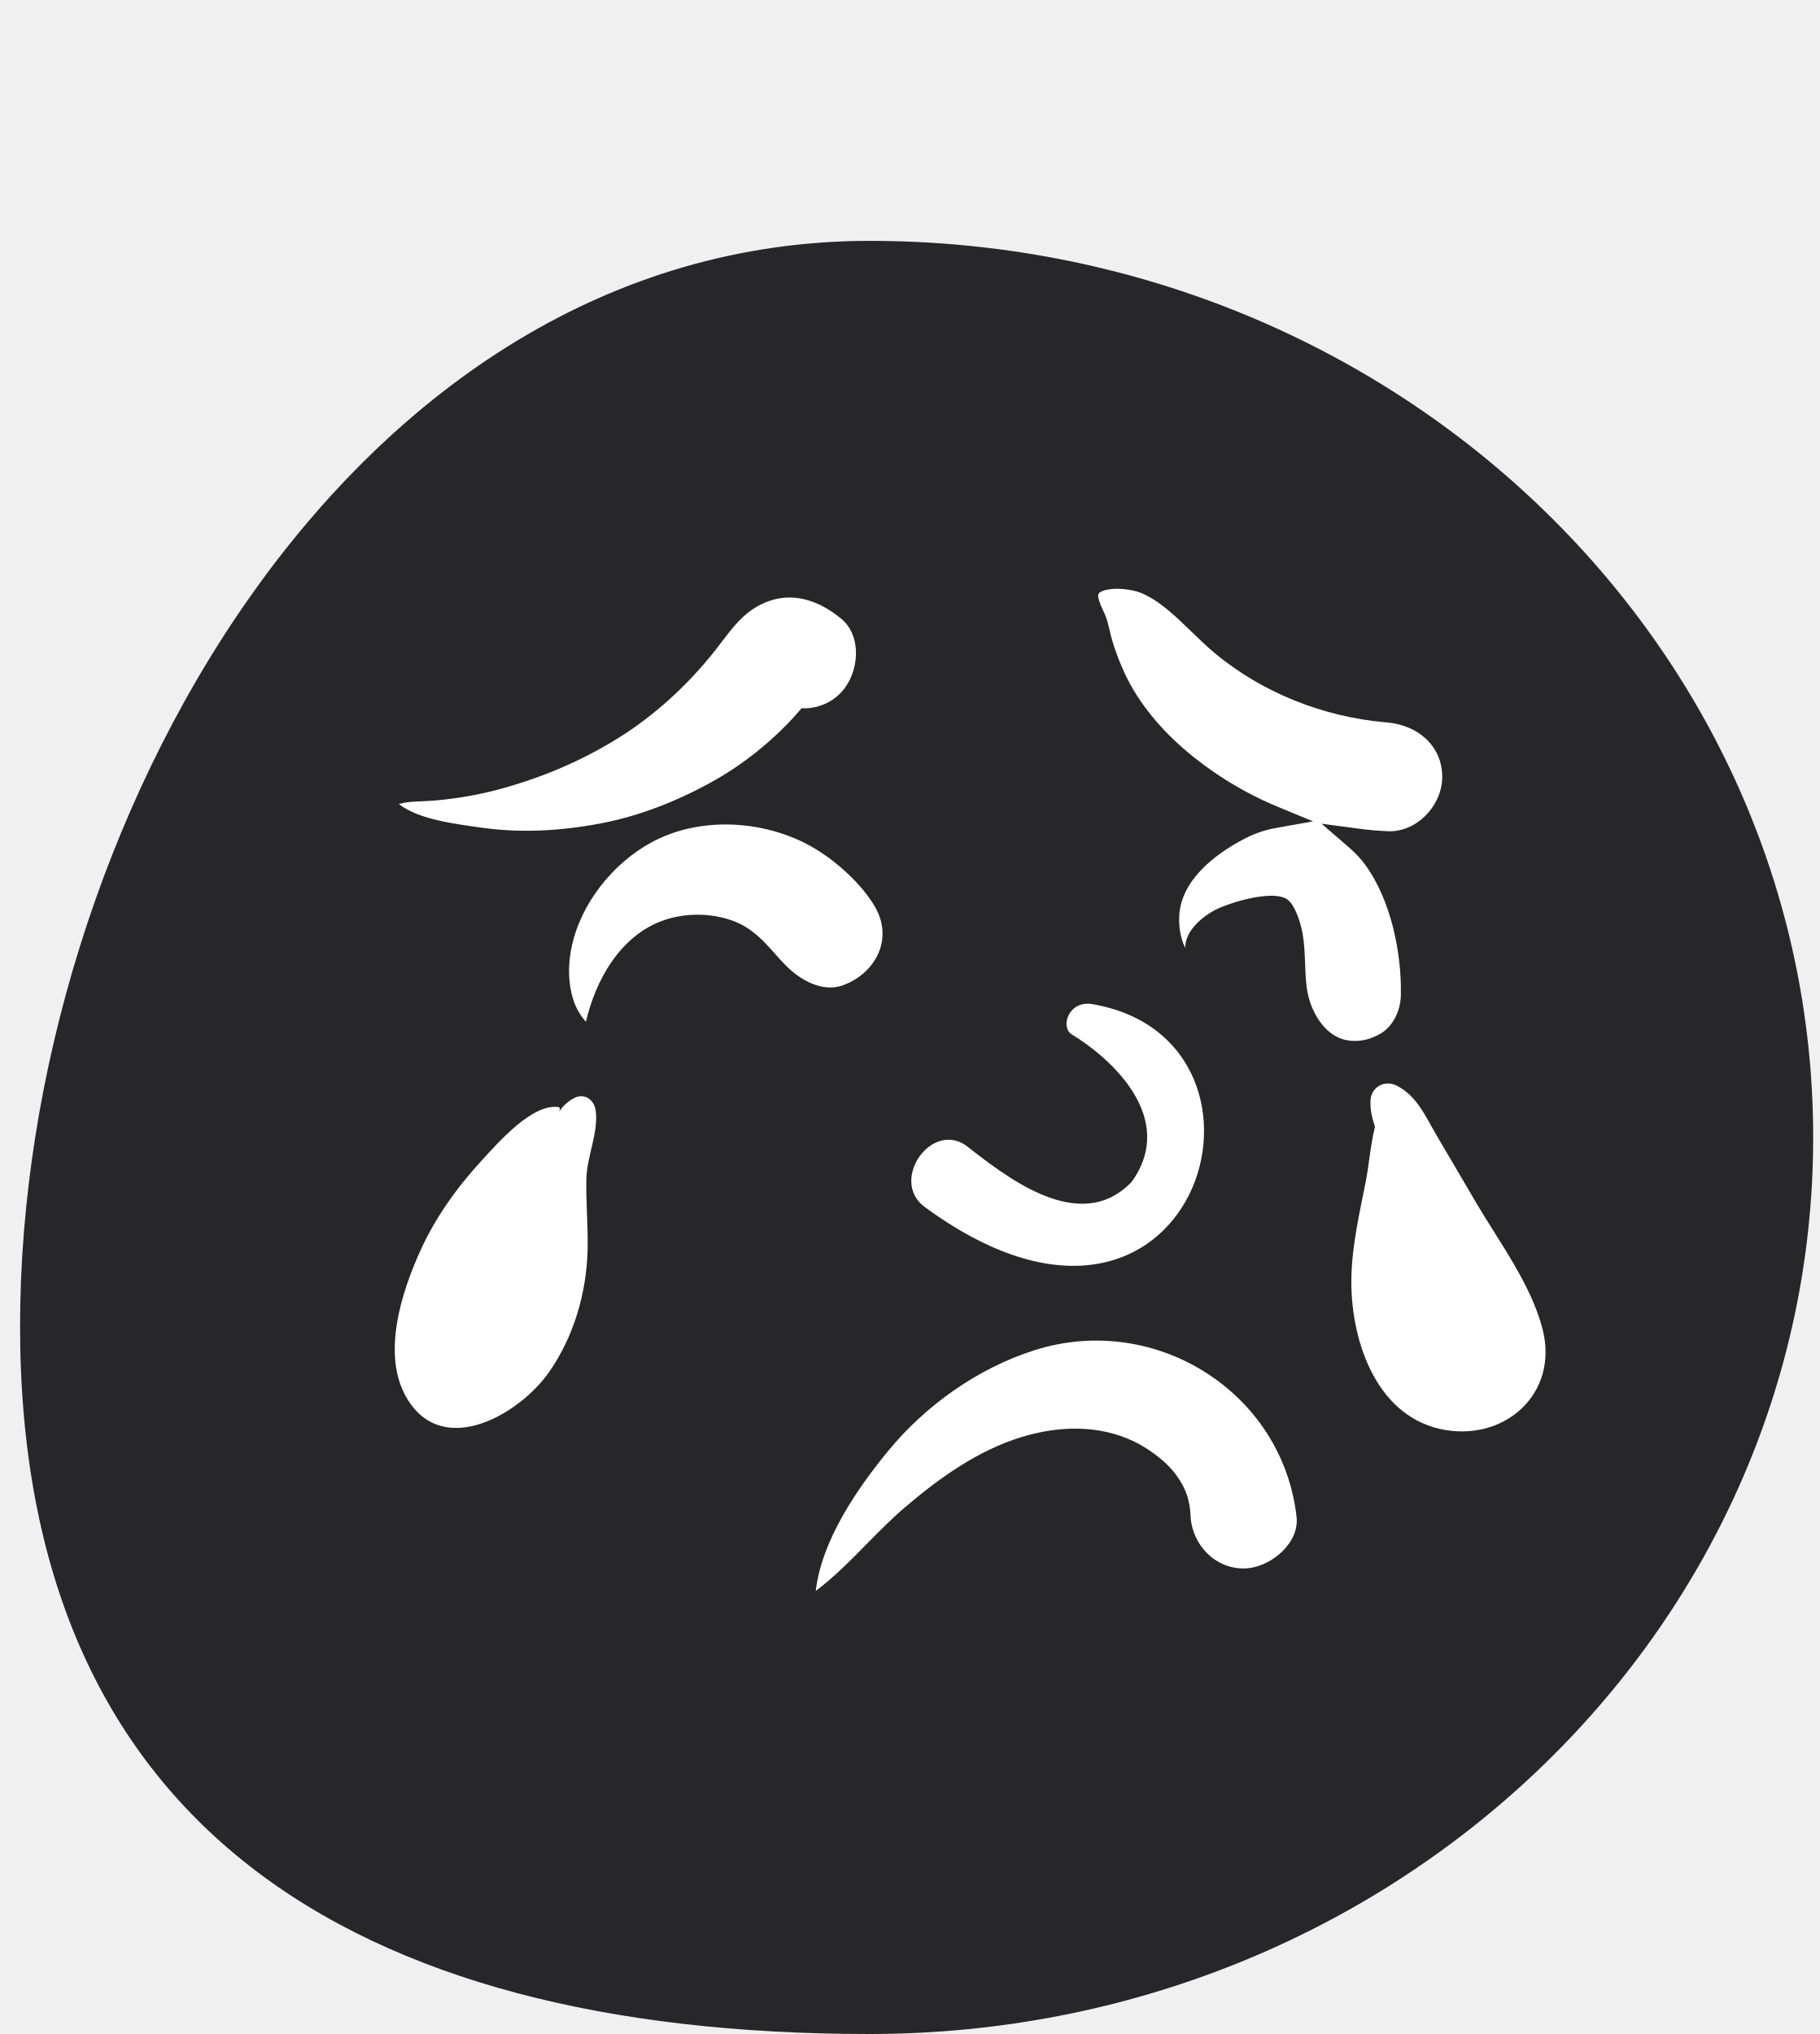
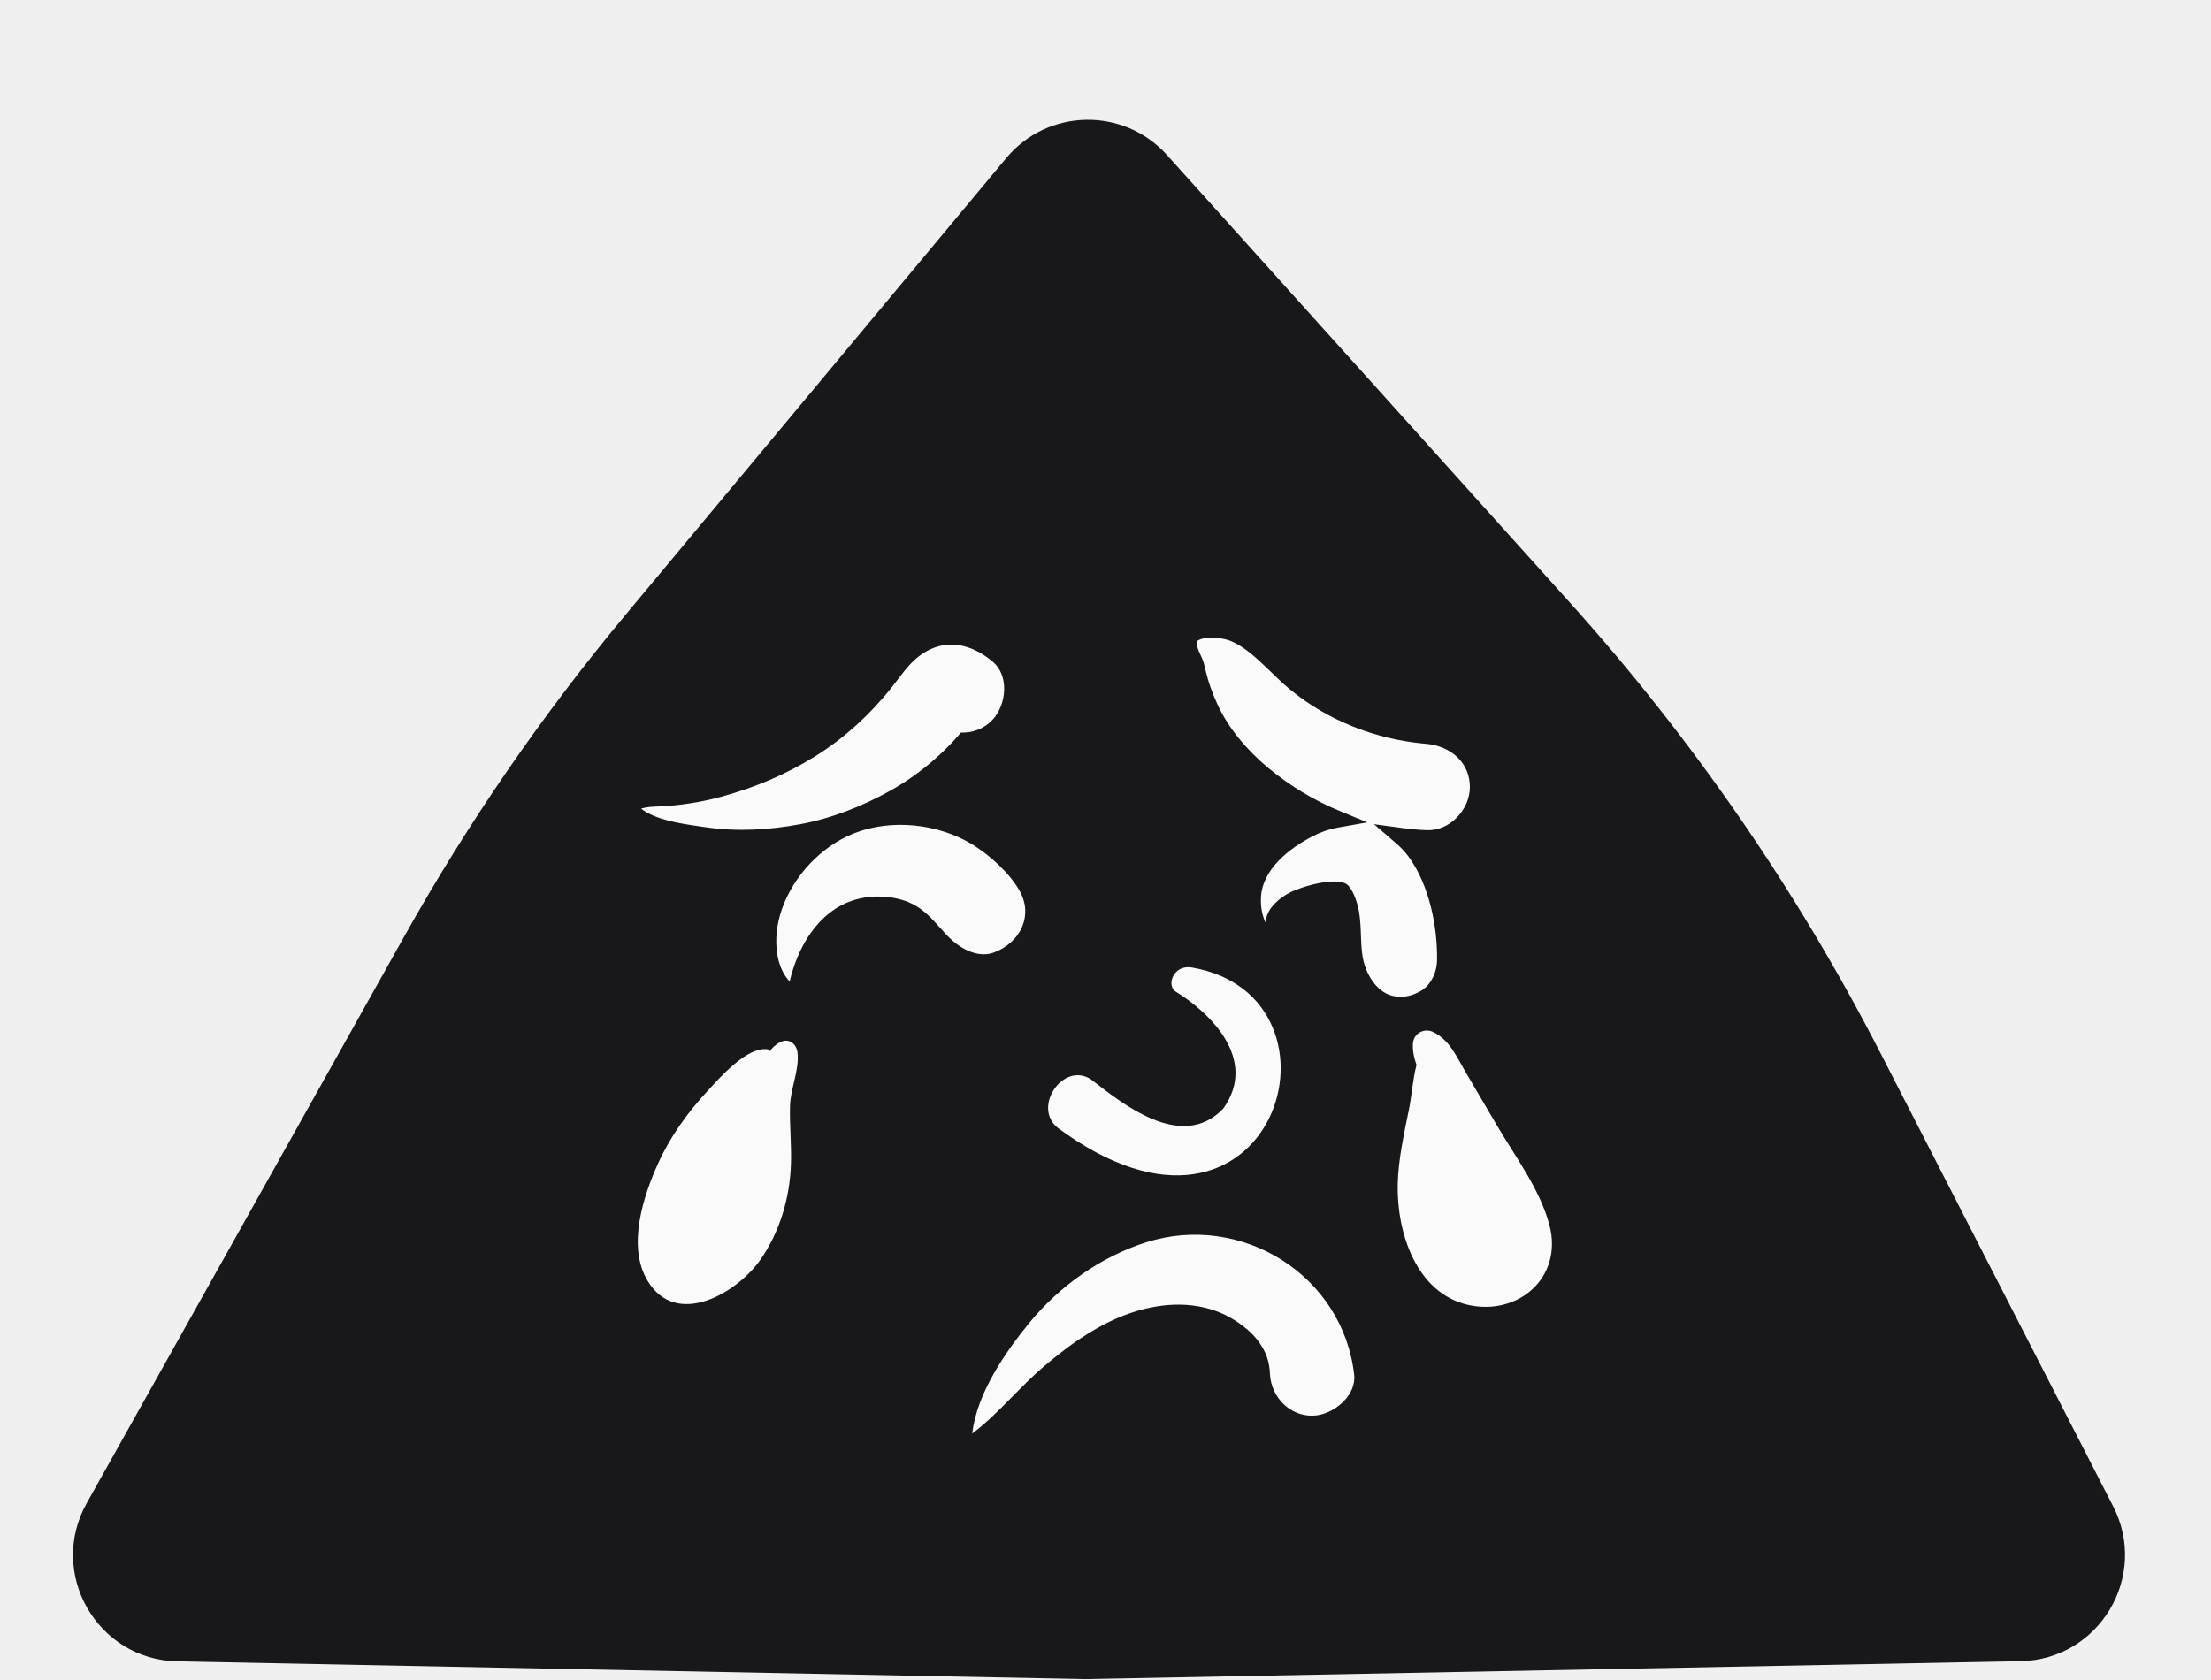
- <svg xmlns="http://www.w3.org/2000/svg" width="68" height="76" viewBox="0 0 68 76" fill="none">
-   <path d="M67.75 42.5C67.75 61.002 51.962 76 32.487 76C13.011 76 0.75 68.054 0.75 49.553C0.75 31.051 13.011 9 32.487 9C51.962 9 67.75 23.998 67.75 42.5Z" fill="#27272A" />
-   <path d="M22.26 41.506C22.209 41.095 21.839 40.822 21.443 41.033C21.212 41.156 21.034 41.33 20.892 41.534C20.901 41.506 20.912 41.48 20.918 41.451C20.926 41.418 20.909 41.373 20.871 41.367C19.89 41.218 18.613 42.697 18.006 43.354C17.093 44.341 16.279 45.476 15.719 46.705C15.004 48.272 14.233 50.64 15.214 52.264C16.579 54.522 19.439 52.818 20.523 51.258C21.432 49.951 21.901 48.357 21.954 46.77C21.984 45.861 21.887 44.953 21.91 44.044C21.932 43.194 22.363 42.331 22.26 41.506Z" fill="white" />
-   <path d="M52.186 40.563C51.74 40.339 51.227 40.613 51.208 41.13C51.196 41.455 51.264 41.779 51.379 42.1C51.205 42.778 51.159 43.513 51.024 44.19C50.794 45.339 50.522 46.534 50.495 47.712C50.443 49.96 51.353 52.839 53.806 53.392C56.156 53.922 58.276 52.111 57.634 49.645C57.199 47.976 56.022 46.41 55.159 44.943C54.67 44.111 54.182 43.279 53.693 42.447C53.271 41.73 52.949 40.948 52.186 40.563Z" fill="white" />
-   <path fill-rule="evenodd" clip-rule="evenodd" d="M42.374 53.861C41.062 53.229 39.56 53.273 38.184 53.691C36.555 54.186 35.112 55.214 33.828 56.308C33.327 56.735 32.851 57.218 32.373 57.703C31.766 58.318 31.157 58.94 30.48 59.445C30.703 57.544 32.037 55.615 33.182 54.219C34.587 52.507 36.543 51.12 38.658 50.449C40.91 49.734 43.234 50.127 45.057 51.287C46.864 52.437 48.181 54.342 48.446 56.672C48.502 57.161 48.273 57.609 47.934 57.948C47.538 58.344 46.982 58.605 46.464 58.605C45.935 58.605 45.466 58.391 45.118 58.052C44.753 57.696 44.52 57.201 44.487 56.664C44.464 56.092 44.332 55.591 43.851 54.987C43.528 54.582 42.92 54.124 42.374 53.861ZM45.712 33.864C45.167 34.062 44.534 34.539 44.35 35.063C44.31 35.178 44.287 35.296 44.285 35.416C44.108 35.055 44.04 34.631 44.063 34.211C44.137 32.877 45.409 31.909 46.493 31.343C46.878 31.142 47.273 31.009 47.668 30.939L49.063 30.69L47.753 30.149C46.544 29.65 45.411 28.963 44.4 28.123C43.434 27.321 42.541 26.284 42.016 25.139C41.78 24.622 41.594 24.116 41.464 23.57L41.429 23.417C41.365 23.122 41.295 22.972 41.216 22.806C41.17 22.708 41.12 22.603 41.066 22.432C41.036 22.336 41.019 22.255 41.047 22.192C41.074 22.132 41.141 22.106 41.205 22.081C41.633 21.919 42.322 22.03 42.615 22.147C43.322 22.43 43.944 23.046 44.542 23.623C44.834 23.905 45.12 24.181 45.405 24.416C47.217 25.919 49.479 26.774 51.69 26.982L51.823 26.994C52.408 27.042 52.95 27.272 53.334 27.656C53.677 28 53.889 28.467 53.889 29.027C53.889 29.572 53.644 30.096 53.263 30.477C52.899 30.841 52.407 31.077 51.873 31.058C51.498 31.045 51.125 31.011 50.755 30.961L49.379 30.777L50.43 31.685C50.638 31.865 50.834 32.072 51.011 32.312C51.968 33.615 52.379 35.602 52.343 37.198C52.337 37.502 52.252 37.816 52.097 38.087C51.962 38.323 51.771 38.527 51.525 38.654C51.231 38.807 50.982 38.888 50.647 38.895C50.283 38.902 49.975 38.787 49.721 38.594C49.404 38.352 49.171 37.996 49.011 37.608C48.799 37.092 48.786 36.546 48.765 36.001C48.751 35.624 48.735 35.247 48.672 34.875C48.583 34.4 48.368 33.795 48.097 33.604C47.697 33.322 46.633 33.539 45.972 33.77L45.712 33.864ZM40.026 38.636C41.589 39.586 43.97 41.801 42.289 44.155C40.31 46.231 37.461 43.851 36.057 42.774C34.756 41.94 33.293 44.086 34.501 45.06C44.645 52.571 48.762 38.884 40.817 37.519C39.942 37.369 39.617 38.342 40.026 38.636ZM28.943 35.621C28.516 35.139 28.1 34.69 27.458 34.434C26.698 34.132 25.777 34.099 24.987 34.326C24.09 34.583 23.381 35.178 22.855 35.936C22.393 36.603 22.075 37.397 21.893 38.179C21.555 37.808 21.397 37.378 21.32 36.94C21.194 36.22 21.283 35.478 21.529 34.772C22.075 33.201 23.392 31.804 24.927 31.203C26.68 30.516 28.848 30.745 30.458 31.712C31.28 32.206 32.227 33.062 32.703 33.899C33.029 34.471 33.048 35.063 32.841 35.572C32.613 36.133 32.121 36.588 31.493 36.816C31.196 36.924 30.89 36.916 30.599 36.839C30.221 36.739 29.868 36.525 29.58 36.277C29.34 36.07 29.14 35.842 28.943 35.621ZM31.562 25.712C31.202 26.193 30.673 26.439 30.121 26.465C30.064 26.467 30.007 26.468 29.951 26.465C29.915 26.506 29.876 26.552 29.829 26.605C29.721 26.728 29.651 26.808 29.577 26.886C29.312 27.169 29.033 27.439 28.742 27.695C28.095 28.267 27.398 28.769 26.643 29.19C25.323 29.928 23.874 30.503 22.384 30.778C20.906 31.051 19.447 31.134 17.959 30.921L17.597 30.869C16.738 30.743 15.61 30.579 14.904 30.046C15.182 29.957 15.464 29.953 15.739 29.941C15.92 29.933 16.099 29.925 16.275 29.909C17.108 29.833 17.917 29.695 18.724 29.472C20.292 29.038 21.713 28.439 23.097 27.58C24.454 26.738 25.7 25.593 26.693 24.338L26.812 24.185C26.863 24.12 26.913 24.055 26.962 23.99C27.369 23.459 27.742 22.953 28.373 22.616C28.873 22.35 29.379 22.278 29.865 22.355C30.43 22.444 30.965 22.728 31.44 23.125C31.791 23.419 31.954 23.843 31.98 24.277C32.01 24.788 31.855 25.32 31.562 25.712Z" fill="white" />
+ <svg xmlns="http://www.w3.org/2000/svg" width="104" height="79" viewBox="0 0 104 79" fill="none">
+   <path d="M47.333 7.435C49.282 5.095 52.853 5.027 54.89 7.291L73.828 28.333C79.604 34.751 84.524 41.889 88.466 49.57L99.399 70.872C101.087 74.162 98.744 78.083 95.046 78.154L51.028 79L8.342 78.163C4.566 78.09 2.232 74.016 4.078 70.721L19.017 44.053C22.018 38.696 25.506 33.626 29.438 28.909L47.333 7.435Z" fill="#18181B" />
+   <path d="M37.51 49.506C37.459 49.095 37.089 48.822 36.693 49.033C36.462 49.156 36.284 49.33 36.142 49.534C36.151 49.506 36.162 49.48 36.168 49.451C36.176 49.418 36.159 49.373 36.121 49.367C35.14 49.218 33.863 50.697 33.256 51.354C32.343 52.341 31.529 53.476 30.969 54.705C30.254 56.272 29.483 58.64 30.464 60.264C31.829 62.522 34.689 60.818 35.773 59.258C36.682 57.951 37.151 56.357 37.204 54.77C37.234 53.861 37.137 52.953 37.16 52.044C37.182 51.194 37.613 50.331 37.51 49.506Z" fill="#FAFAFA" />
+   <path d="M67.436 48.563C66.99 48.339 66.477 48.613 66.458 49.13C66.446 49.455 66.514 49.779 66.629 50.1C66.455 50.778 66.409 51.513 66.274 52.19C66.044 53.339 65.772 54.534 65.745 55.712C65.693 57.96 66.603 60.839 69.056 61.392C71.406 61.922 73.526 60.111 72.884 57.645C72.449 55.976 71.272 54.41 70.409 52.943C69.921 52.111 69.432 51.279 68.943 50.447C68.521 49.73 68.199 48.948 67.436 48.563Z" fill="#FAFAFA" />
+   <path fill-rule="evenodd" clip-rule="evenodd" d="M57.624 61.861C56.312 61.229 54.81 61.273 53.434 61.691C51.805 62.186 50.362 63.214 49.078 64.308C48.577 64.735 48.101 65.218 47.623 65.703C47.016 66.318 46.407 66.94 45.73 67.445C45.953 65.544 47.287 63.615 48.432 62.219C49.837 60.507 51.793 59.12 53.908 58.449C56.16 57.734 58.484 58.127 60.307 59.287C62.114 60.437 63.431 62.342 63.696 64.671C63.752 65.161 63.523 65.609 63.184 65.948C62.788 66.344 62.232 66.605 61.714 66.605C61.185 66.605 60.716 66.391 60.368 66.052C60.003 65.696 59.77 65.201 59.737 64.664C59.714 64.092 59.582 63.591 59.101 62.987C58.778 62.582 58.17 62.124 57.624 61.861ZM60.962 41.864C60.417 42.062 59.784 42.539 59.6 43.063C59.56 43.178 59.537 43.296 59.535 43.416C59.358 43.055 59.29 42.631 59.313 42.211C59.387 40.877 60.659 39.909 61.743 39.343C62.128 39.142 62.523 39.009 62.918 38.938L64.314 38.69L63.003 38.149C61.794 37.65 60.661 36.963 59.65 36.123C58.684 35.321 57.791 34.283 57.266 33.139C57.03 32.622 56.844 32.116 56.714 31.57L56.679 31.417C56.615 31.122 56.545 30.972 56.466 30.806C56.42 30.708 56.37 30.603 56.316 30.432C56.286 30.336 56.269 30.255 56.297 30.192C56.324 30.132 56.391 30.106 56.455 30.081C56.883 29.919 57.572 30.03 57.865 30.147C58.572 30.43 59.194 31.046 59.792 31.623C60.084 31.905 60.37 32.181 60.655 32.416C62.467 33.919 64.729 34.774 66.94 34.982L67.073 34.994C67.658 35.042 68.2 35.272 68.584 35.656C68.927 36 69.139 36.467 69.139 37.027C69.139 37.572 68.894 38.096 68.513 38.477C68.149 38.841 67.657 39.077 67.123 39.058C66.748 39.045 66.375 39.011 66.005 38.961L64.629 38.777L65.68 39.685C65.888 39.865 66.084 40.072 66.261 40.312C67.218 41.615 67.629 43.602 67.593 45.198C67.587 45.502 67.502 45.816 67.347 46.087C67.212 46.323 67.021 46.527 66.775 46.654C66.481 46.807 66.232 46.888 65.897 46.895C65.533 46.902 65.225 46.787 64.971 46.594C64.654 46.352 64.421 45.996 64.261 45.608C64.049 45.092 64.036 44.546 64.015 44.001C64.001 43.624 63.985 43.247 63.922 42.875C63.833 42.4 63.618 41.795 63.347 41.604C62.947 41.322 61.883 41.539 61.222 41.77L60.962 41.864ZM55.276 46.636C56.839 47.586 59.22 49.801 57.539 52.155C55.56 54.231 52.711 51.851 51.307 50.774C50.006 49.94 48.543 52.086 49.751 53.06C59.895 60.571 64.012 46.884 56.067 45.519C55.192 45.369 54.867 46.342 55.276 46.636ZM44.193 43.621C43.766 43.139 43.35 42.69 42.708 42.434C41.948 42.132 41.027 42.099 40.237 42.326C39.34 42.583 38.631 43.178 38.105 43.936C37.643 44.603 37.325 45.397 37.144 46.179C36.805 45.808 36.647 45.378 36.57 44.94C36.444 44.22 36.533 43.478 36.779 42.772C37.325 41.201 38.642 39.804 40.177 39.203C41.93 38.516 44.098 38.745 45.708 39.712C46.53 40.206 47.477 41.062 47.953 41.899C48.279 42.471 48.298 43.063 48.091 43.572C47.863 44.133 47.371 44.588 46.743 44.816C46.446 44.924 46.139 44.916 45.849 44.839C45.471 44.739 45.118 44.525 44.83 44.277C44.59 44.07 44.39 43.842 44.193 43.621ZM46.812 33.712C46.452 34.193 45.923 34.439 45.371 34.465C45.314 34.467 45.257 34.468 45.201 34.465C45.165 34.507 45.126 34.552 45.079 34.605C44.971 34.728 44.901 34.808 44.827 34.886C44.562 35.169 44.283 35.439 43.992 35.695C43.345 36.267 42.648 36.769 41.894 37.19C40.573 37.928 39.124 38.503 37.634 38.778C36.156 39.051 34.697 39.134 33.209 38.921L32.847 38.869C31.988 38.743 30.86 38.579 30.154 38.046C30.432 37.958 30.714 37.953 30.989 37.941C31.17 37.933 31.349 37.925 31.525 37.909C32.358 37.833 33.167 37.695 33.974 37.472C35.542 37.038 36.963 36.439 38.347 35.58C39.704 34.738 40.95 33.593 41.943 32.338L42.062 32.185C42.113 32.12 42.163 32.055 42.212 31.99C42.619 31.459 42.992 30.953 43.623 30.616C44.123 30.35 44.629 30.278 45.115 30.355C45.679 30.444 46.215 30.728 46.69 31.125C47.041 31.419 47.204 31.843 47.23 32.277C47.26 32.788 47.105 33.32 46.812 33.712Z" fill="#FAFAFA" />
</svg>
